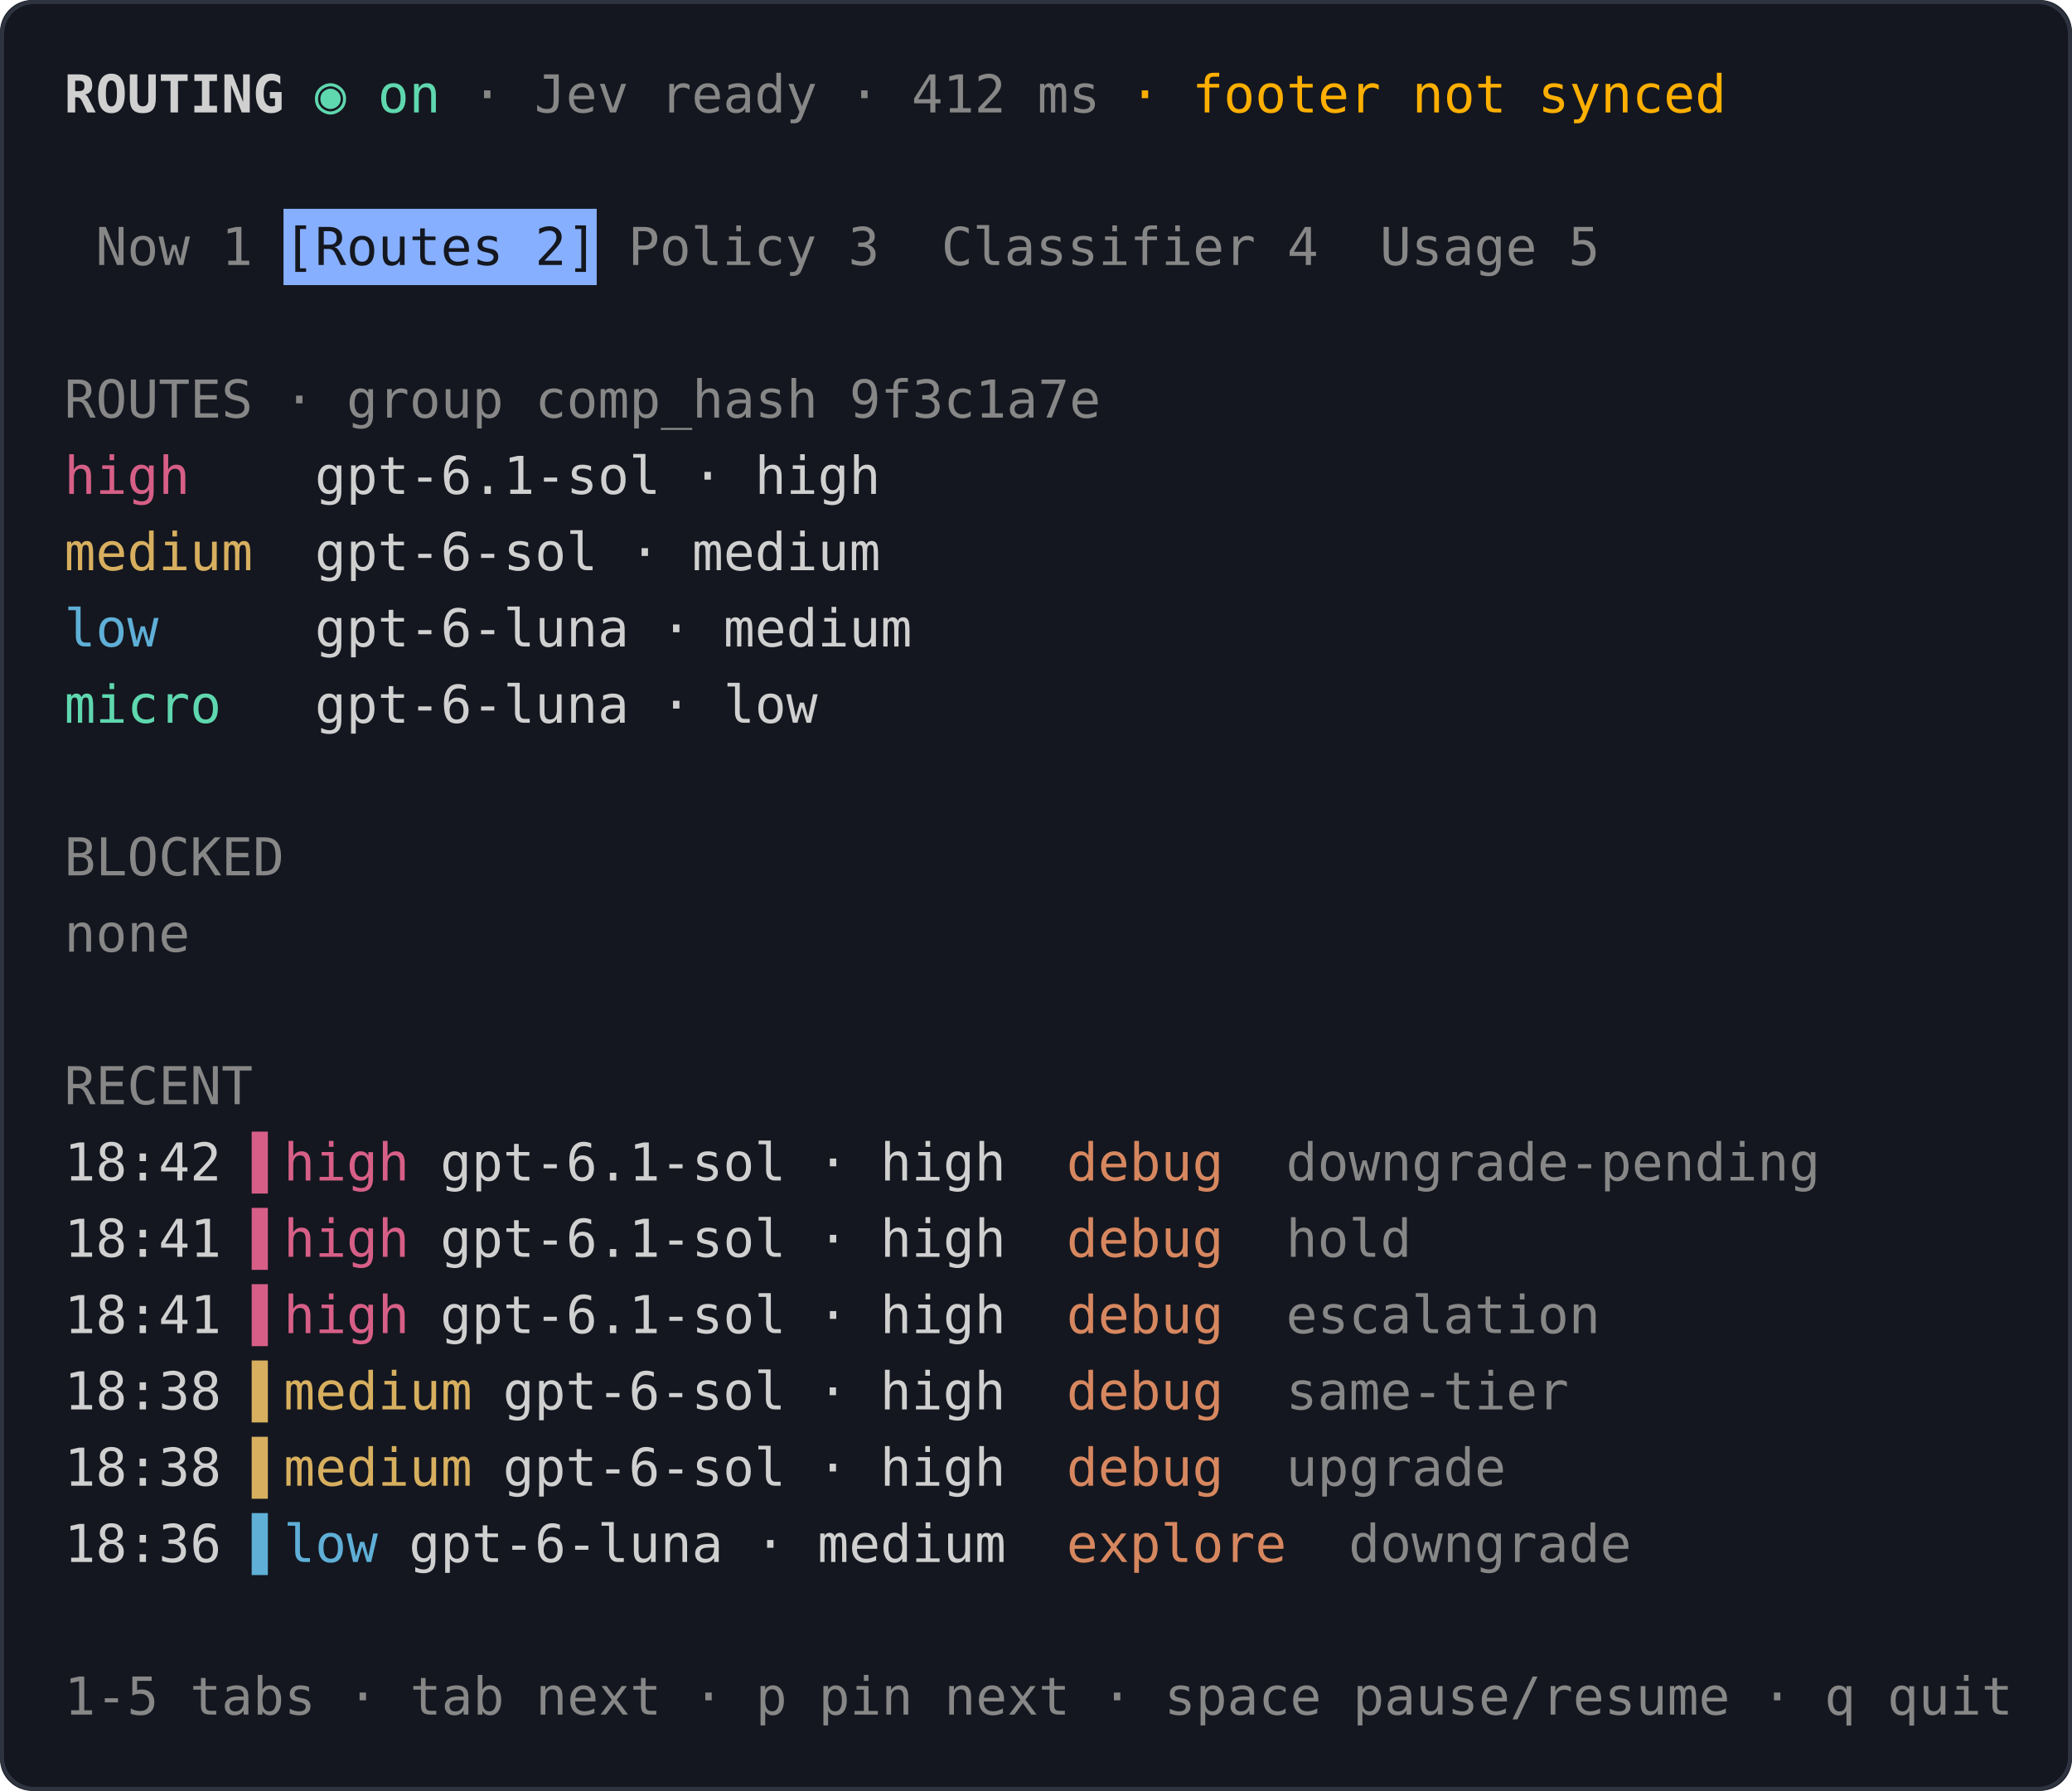
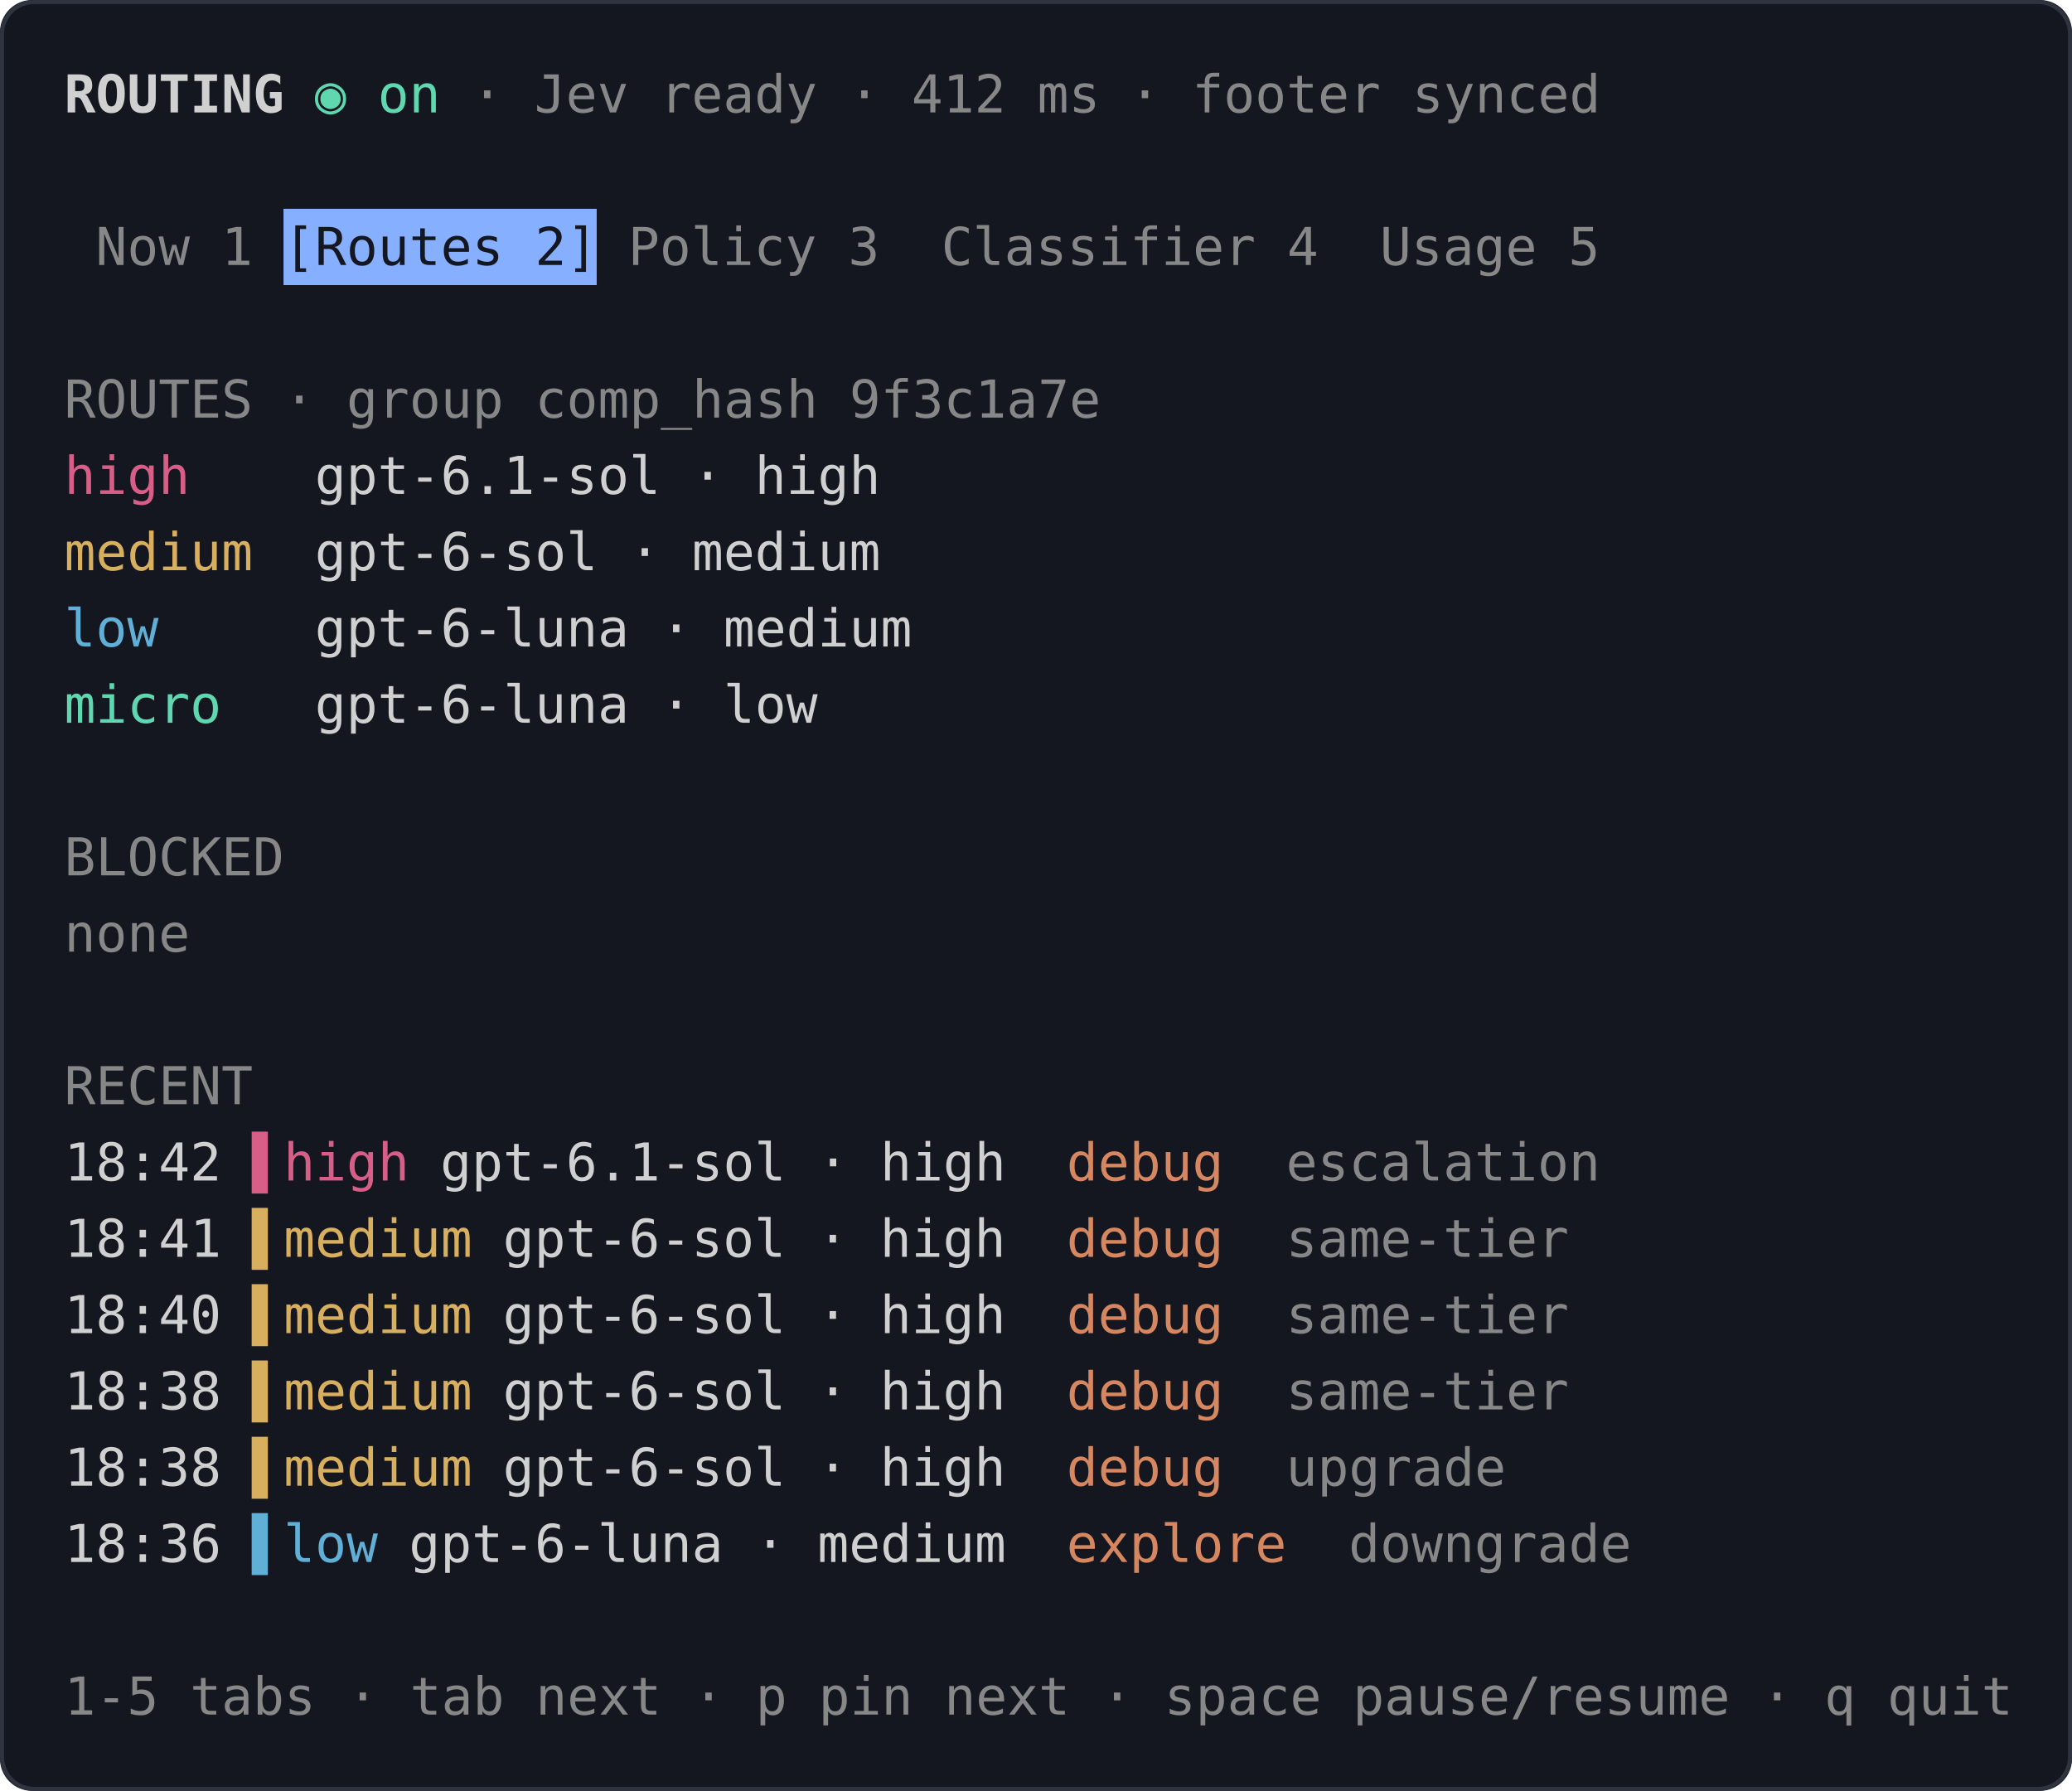
<svg xmlns="http://www.w3.org/2000/svg" viewBox="0 0 516 446" width="516" height="446" role="img" aria-labelledby="title desc">
  <style>text { font-family: ui-monospace, SFMono-Regular, Menlo, Consolas, 'DejaVu Sans Mono', monospace; font-size: 13px; }</style>
  <rect width="516" height="446" rx="8" fill="#14171f" />
  <rect x="0.5" y="0.5" width="515" height="445" rx="8" fill="none" stroke="#2e3340" />
  <text x="16.0" y="28.0" fill="#d0d0d0" font-weight="700" xml:space="preserve">ROUTING</text>
  <text x="78.4" y="28.0" fill="#5fd7af" xml:space="preserve">◉ on</text>
  <text x="109.6" y="28.0" fill="#878787" xml:space="preserve"> · Jev ready · 412 ms</text>
-   <text x="273.4" y="28.0" fill="#ffaf00" xml:space="preserve"> · footer not synced</text>
+   <text x="273.4" y="28.0" fill="#878787" xml:space="preserve"> · footer synced</text>
  <text x="16.0" y="66.0" fill="#878787" xml:space="preserve"> Now 1 </text>
  <rect x="70.6" y="52.0" width="78.0" height="19" fill="#87afff" />
  <text x="70.6" y="66.0" fill="#14171f" xml:space="preserve">[Routes 2]</text>
  <text x="148.6" y="66.0" fill="#878787" xml:space="preserve"> Policy 3 </text>
  <text x="226.6" y="66.0" fill="#878787" xml:space="preserve"> Classifier 4 </text>
  <text x="335.8" y="66.0" fill="#878787" xml:space="preserve"> Usage 5 </text>
  <text x="16.0" y="104.0" fill="#878787" xml:space="preserve">ROUTES</text>
  <text x="62.8" y="104.0" fill="#878787" xml:space="preserve"> · group comp_hash 9f3c1a7e</text>
  <text x="16.0" y="123.0" fill="#d75f87" xml:space="preserve">high    </text>
  <text x="78.4" y="123.0" fill="#d0d0d0" xml:space="preserve">gpt-6.1-sol · high</text>
  <text x="16.0" y="142.0" fill="#d7af5f" xml:space="preserve">medium  </text>
  <text x="78.4" y="142.0" fill="#d0d0d0" xml:space="preserve">gpt-6-sol · medium</text>
  <text x="16.0" y="161.0" fill="#5fafd7" xml:space="preserve">low     </text>
  <text x="78.4" y="161.0" fill="#d0d0d0" xml:space="preserve">gpt-6-luna · medium</text>
  <text x="16.0" y="180.0" fill="#5fd7af" xml:space="preserve">micro   </text>
  <text x="78.4" y="180.0" fill="#d0d0d0" xml:space="preserve">gpt-6-luna · low</text>
  <text x="16.0" y="218.0" fill="#878787" xml:space="preserve">BLOCKED</text>
  <text x="16.0" y="237.0" fill="#878787" xml:space="preserve">none</text>
  <text x="16.0" y="275.0" fill="#878787" xml:space="preserve">RECENT</text>
  <text x="16.0" y="294.0" fill="#d0d0d0" xml:space="preserve">18:42 </text>
  <text x="62.8" y="294.0" fill="#d75f87" xml:space="preserve">▌high</text>
  <text x="101.8" y="294.0" fill="#d0d0d0" xml:space="preserve"> gpt-6.1-sol · high  </text>
  <text x="265.6" y="294.0" fill="#d7875f" xml:space="preserve">debug</text>
-   <text x="304.6" y="294.0" fill="#878787" xml:space="preserve">  downgrade-pending</text>
+   <text x="304.6" y="294.0" fill="#878787" xml:space="preserve">  escalation</text>
  <text x="16.0" y="313.0" fill="#d0d0d0" xml:space="preserve">18:41 </text>
-   <text x="62.8" y="313.0" fill="#d75f87" xml:space="preserve">▌high</text>
-   <text x="101.8" y="313.0" fill="#d0d0d0" xml:space="preserve"> gpt-6.1-sol · high  </text>
+   <text x="62.8" y="313.0" fill="#d7af5f" xml:space="preserve">▌medium</text>
+   <text x="117.4" y="313.0" fill="#d0d0d0" xml:space="preserve"> gpt-6-sol · high  </text>
  <text x="265.6" y="313.0" fill="#d7875f" xml:space="preserve">debug</text>
-   <text x="304.6" y="313.0" fill="#878787" xml:space="preserve">  hold</text>
-   <text x="16.0" y="332.0" fill="#d0d0d0" xml:space="preserve">18:41 </text>
-   <text x="62.8" y="332.0" fill="#d75f87" xml:space="preserve">▌high</text>
-   <text x="101.8" y="332.0" fill="#d0d0d0" xml:space="preserve"> gpt-6.1-sol · high  </text>
+   <text x="304.6" y="313.0" fill="#878787" xml:space="preserve">  same-tier</text>
+   <text x="16.0" y="332.0" fill="#d0d0d0" xml:space="preserve">18:40 </text>
+   <text x="62.8" y="332.0" fill="#d7af5f" xml:space="preserve">▌medium</text>
+   <text x="117.4" y="332.0" fill="#d0d0d0" xml:space="preserve"> gpt-6-sol · high  </text>
  <text x="265.6" y="332.0" fill="#d7875f" xml:space="preserve">debug</text>
-   <text x="304.6" y="332.0" fill="#878787" xml:space="preserve">  escalation</text>
+   <text x="304.6" y="332.0" fill="#878787" xml:space="preserve">  same-tier</text>
  <text x="16.0" y="351.0" fill="#d0d0d0" xml:space="preserve">18:38 </text>
  <text x="62.8" y="351.0" fill="#d7af5f" xml:space="preserve">▌medium</text>
  <text x="117.4" y="351.0" fill="#d0d0d0" xml:space="preserve"> gpt-6-sol · high  </text>
  <text x="265.6" y="351.0" fill="#d7875f" xml:space="preserve">debug</text>
  <text x="304.6" y="351.0" fill="#878787" xml:space="preserve">  same-tier</text>
  <text x="16.0" y="370.0" fill="#d0d0d0" xml:space="preserve">18:38 </text>
  <text x="62.8" y="370.0" fill="#d7af5f" xml:space="preserve">▌medium</text>
  <text x="117.4" y="370.0" fill="#d0d0d0" xml:space="preserve"> gpt-6-sol · high  </text>
  <text x="265.6" y="370.0" fill="#d7875f" xml:space="preserve">debug</text>
  <text x="304.6" y="370.0" fill="#878787" xml:space="preserve">  upgrade</text>
  <text x="16.0" y="389.0" fill="#d0d0d0" xml:space="preserve">18:36 </text>
  <text x="62.8" y="389.0" fill="#5fafd7" xml:space="preserve">▌low</text>
  <text x="94.0" y="389.0" fill="#d0d0d0" xml:space="preserve"> gpt-6-luna · medium  </text>
  <text x="265.6" y="389.0" fill="#d7875f" xml:space="preserve">explore</text>
  <text x="320.2" y="389.0" fill="#878787" xml:space="preserve">  downgrade</text>
  <text x="16.0" y="427.0" fill="#878787" xml:space="preserve">1-5 tabs · tab next · p pin next · space pause/resume · q quit</text>
</svg>
